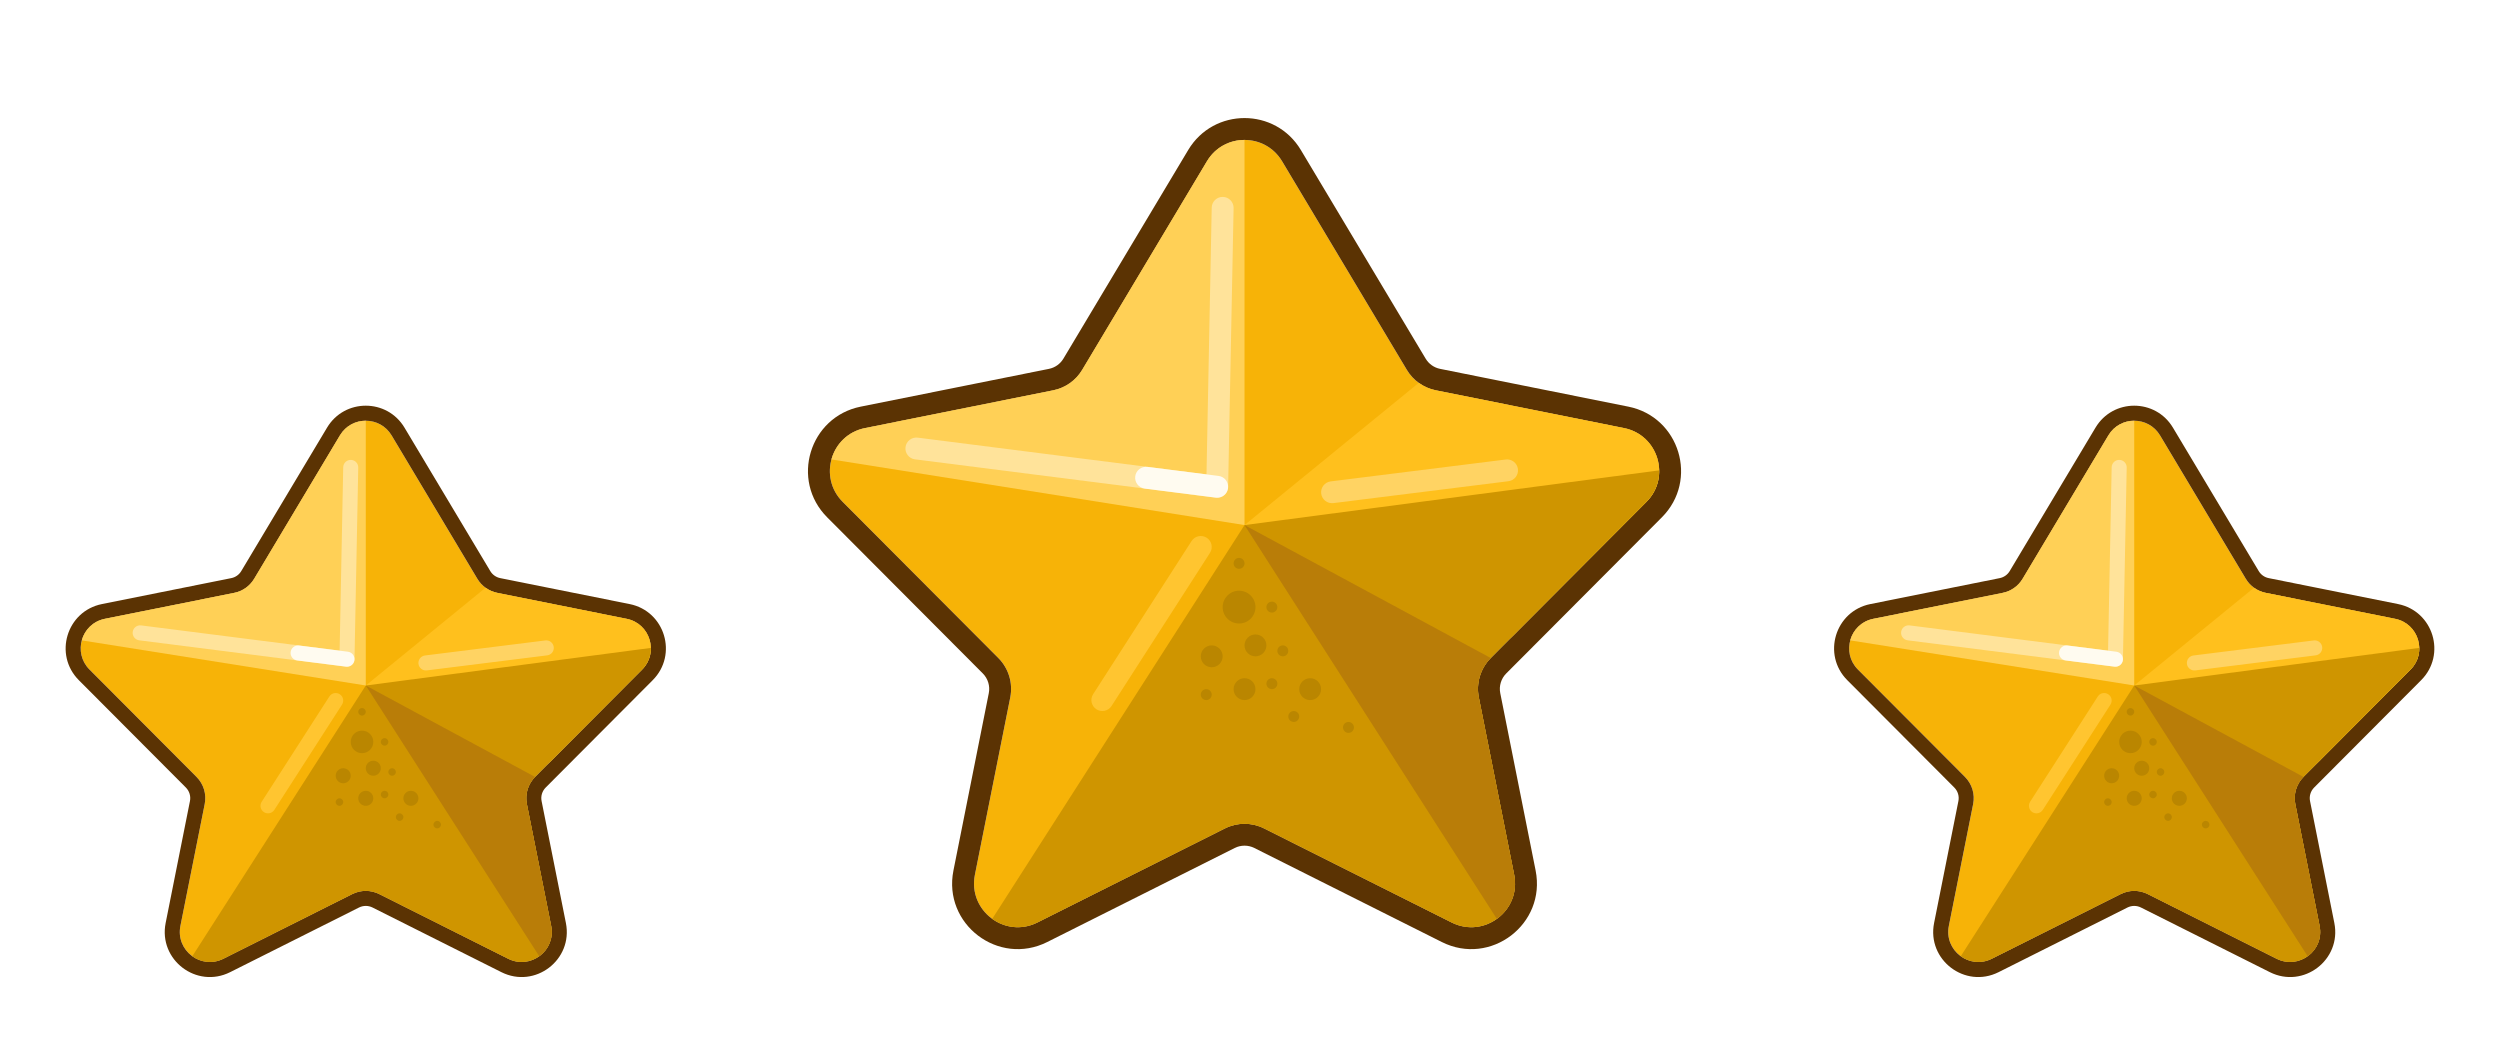
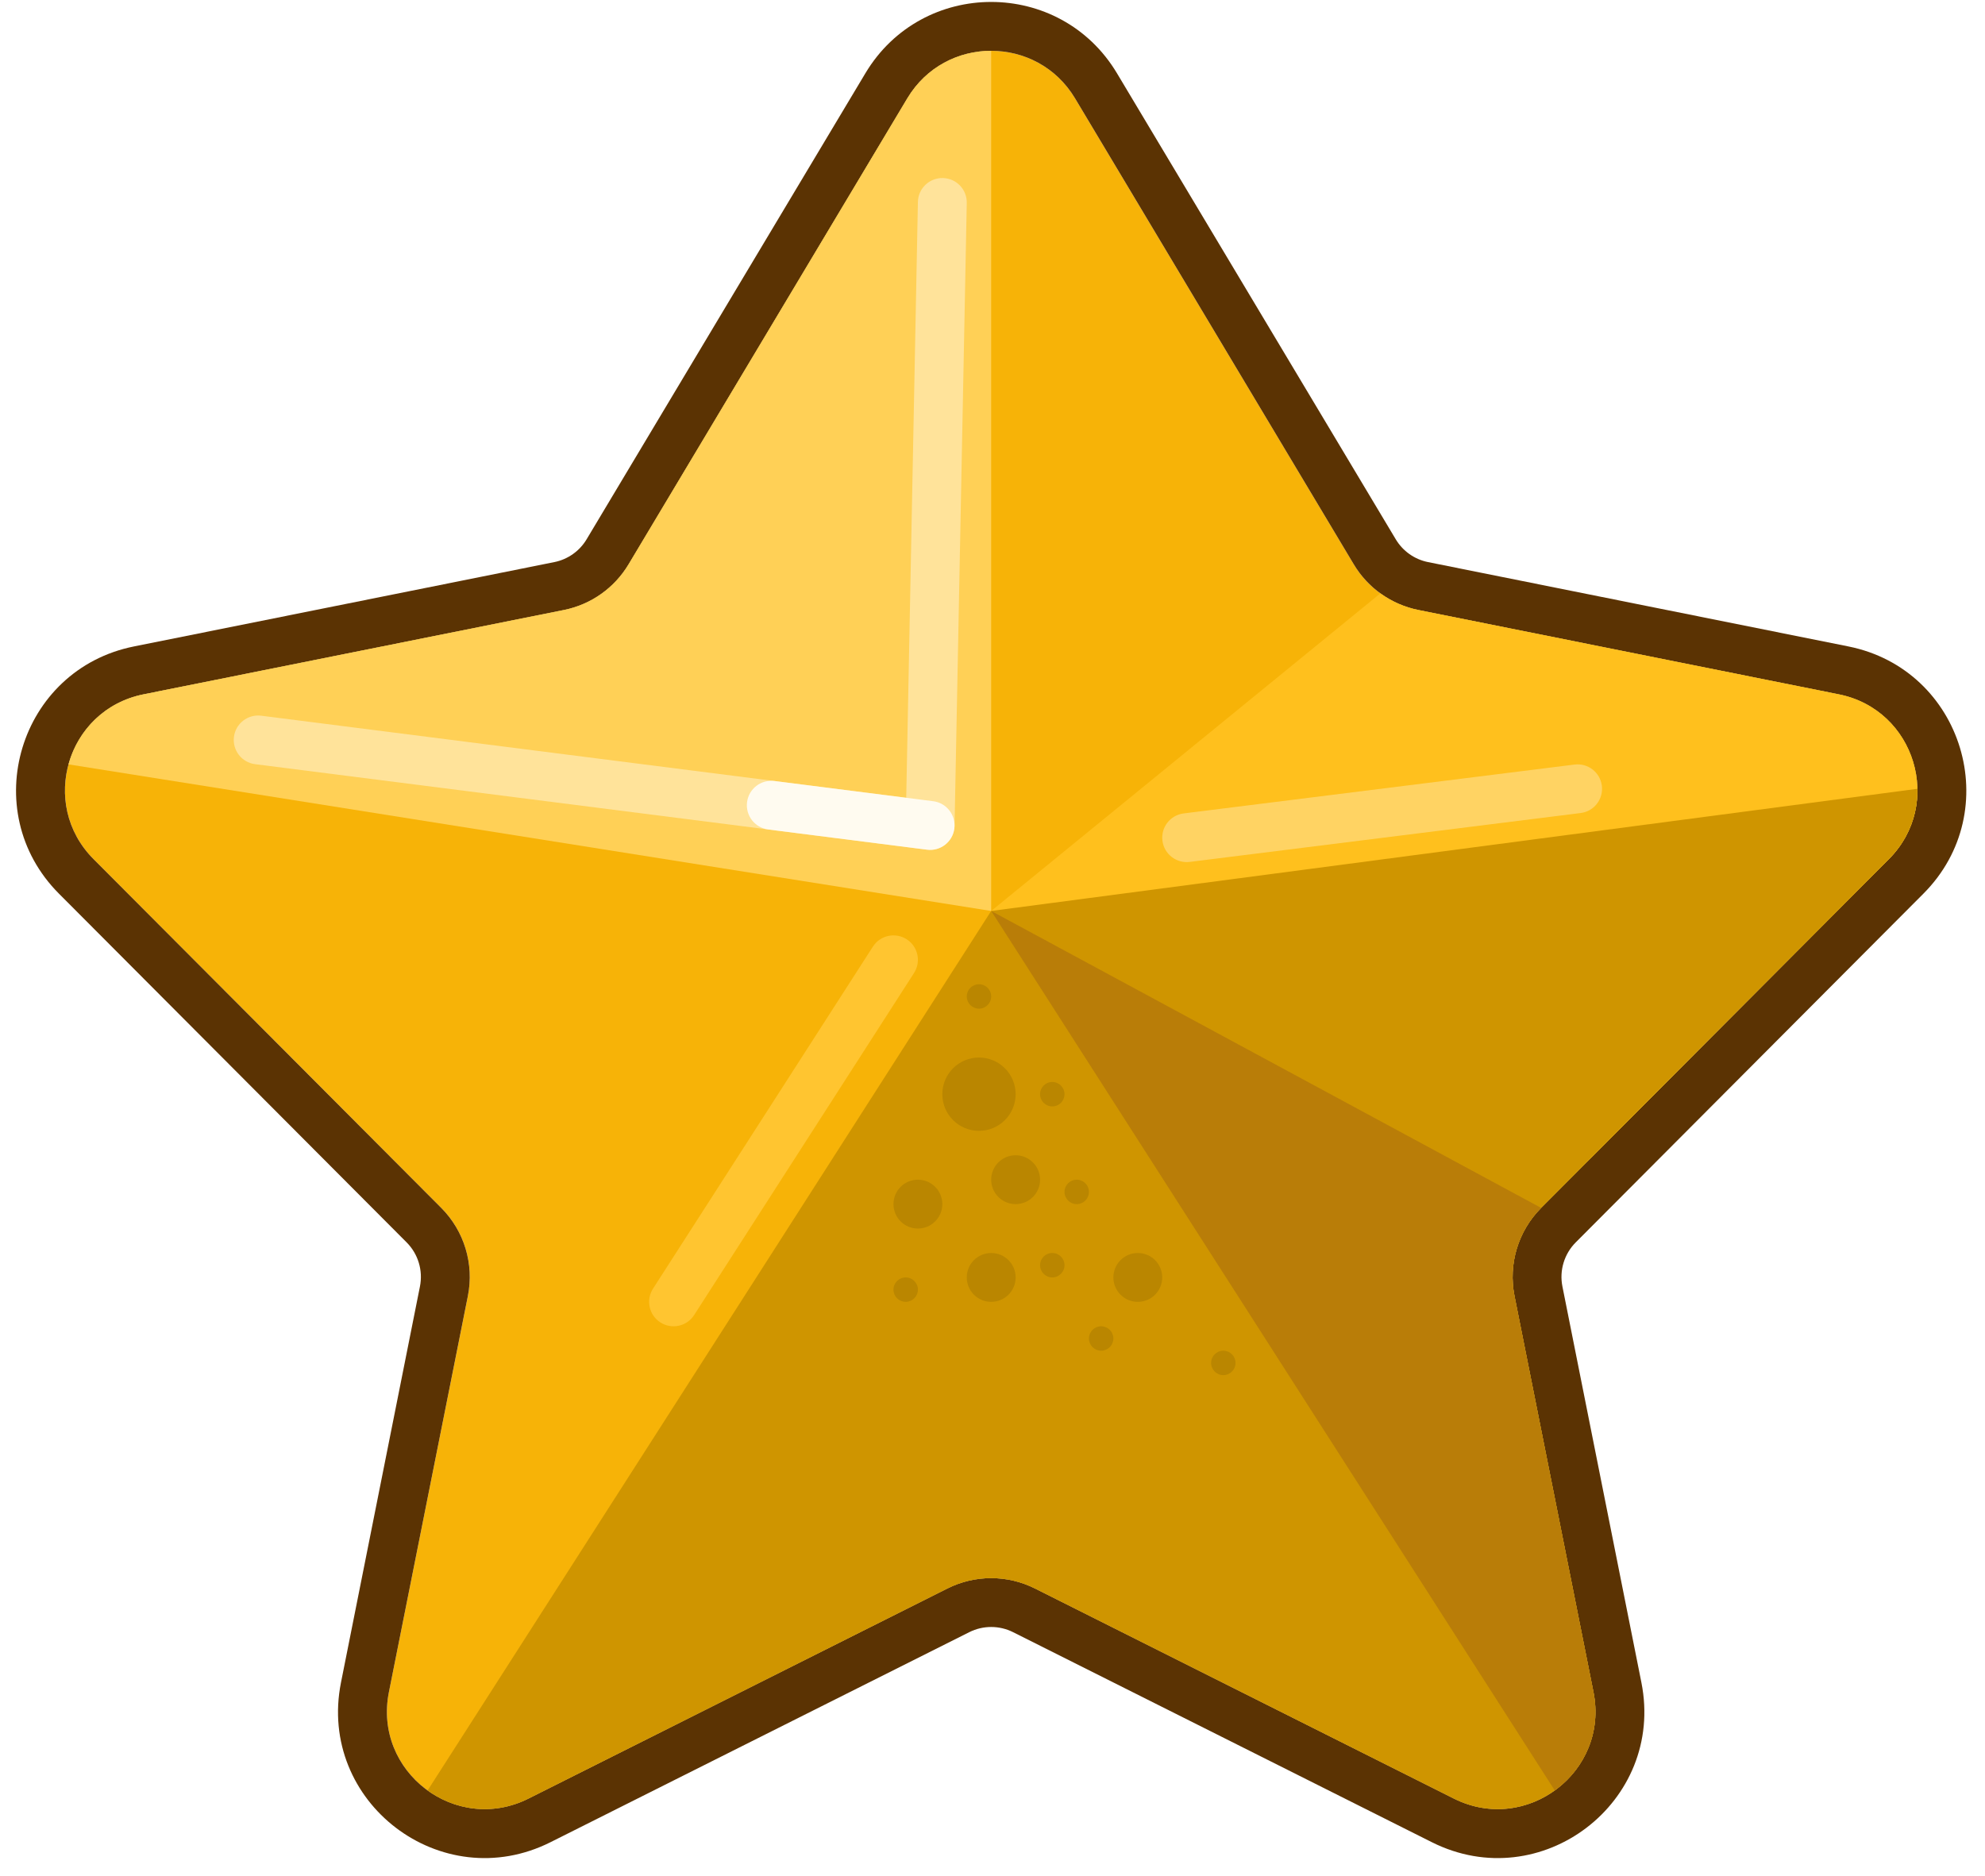
- <svg xmlns="http://www.w3.org/2000/svg" width="256" height="108" viewBox="0 0 256 108" fill="none">
-   <path d="M88.581 43.835L107.852 39.968C109.091 39.72 110.168 38.96 110.816 37.875L118.619 24.83L123.595 16.51C125.334 13.603 129.546 13.603 131.285 16.51L144.064 37.875C144.712 38.96 145.789 39.72 147.028 39.968L166.299 43.835C169.803 44.538 171.114 48.86 168.591 51.391L152.651 67.381C151.596 68.44 151.138 69.955 151.431 71.421L155.051 89.58C155.78 93.238 151.982 96.134 148.648 94.461L129.449 84.831C128.185 84.197 126.695 84.197 125.431 84.831L106.232 94.461C102.898 96.134 99.1 93.238 99.829 89.58L103.45 71.421C103.742 69.955 103.284 68.44 102.229 67.381L86.289 51.391C83.766 48.86 85.077 44.538 88.581 43.835Z" fill="#F7B307" />
-   <path fill-rule="evenodd" clip-rule="evenodd" d="M88.14 41.639L107.411 37.772C108.031 37.648 108.569 37.268 108.893 36.725L121.672 15.36C124.28 10.999 130.599 10.999 133.207 15.36L145.986 36.725C146.31 37.268 146.848 37.648 147.468 37.772L166.739 41.639C171.996 42.693 173.962 49.176 170.177 52.973L154.237 68.963C153.71 69.492 153.481 70.25 153.627 70.983L157.248 89.142C158.341 94.629 152.644 98.972 147.643 96.464L128.444 86.834C127.812 86.517 127.067 86.517 126.435 86.834L107.236 96.464C102.235 98.972 96.538 94.629 97.632 89.142L101.252 70.983C101.398 70.25 101.169 69.492 100.642 68.963L84.702 52.973C80.917 49.176 82.883 42.693 88.14 41.639ZM107.852 39.968L88.581 43.835C85.076 44.538 83.765 48.86 86.289 51.391L102.228 67.381C103.283 68.44 103.741 69.955 103.449 71.421L99.829 89.58C99.099 93.238 102.898 96.134 106.232 94.461L125.431 84.831C126.695 84.197 128.184 84.197 129.448 84.831L148.648 94.461C151.982 96.134 155.78 93.238 155.05 89.58L151.43 71.421C151.138 69.955 151.596 68.44 152.651 67.381L168.59 51.391C171.114 48.86 169.803 44.538 166.299 43.835L147.027 39.968C145.788 39.72 144.712 38.96 144.063 37.875L131.285 16.51C129.546 13.603 125.333 13.603 123.594 16.51L110.816 37.875C110.167 38.96 109.091 39.72 107.852 39.968Z" fill="#5B3303" />
-   <path fill-rule="evenodd" clip-rule="evenodd" d="M123.566 55.065C124.086 55.399 124.237 56.092 123.902 56.613L113.821 72.295C113.487 72.815 112.793 72.966 112.273 72.631C111.753 72.296 111.602 71.603 111.937 71.083L122.018 55.401C122.352 54.881 123.045 54.73 123.566 55.065Z" fill="#FFC530" />
-   <path d="M168.591 51.392L155.012 65.014C153.612 66.418 151.455 66.735 149.71 65.793L127.44 53.767L145.282 39.205C145.797 39.578 146.391 39.841 147.028 39.969L166.299 43.835C169.804 44.538 171.115 48.86 168.591 51.392Z" fill="#FFC01D" />
-   <path fill-rule="evenodd" clip-rule="evenodd" d="M155.435 48.027C155.512 48.641 155.077 49.201 154.463 49.277L136.541 51.518C135.927 51.594 135.367 51.159 135.29 50.545C135.214 49.931 135.649 49.371 136.263 49.295L154.185 47.054C154.799 46.978 155.359 47.413 155.435 48.027Z" fill="#FFD363" />
-   <path d="M125.43 84.832L106.231 94.462C104.606 95.277 102.87 95.007 101.603 94.092L127.439 53.767L169.9 48.166C169.922 49.304 169.511 50.467 168.59 51.392L152.651 67.382C151.595 68.44 151.138 69.955 151.43 71.421L155.05 89.581C155.779 93.238 151.981 96.134 148.647 94.462L129.448 84.832C128.184 84.197 126.695 84.197 125.43 84.832Z" fill="#CF9500" />
-   <path d="M151.431 71.421L155.052 89.581C155.425 91.455 154.61 93.13 153.277 94.092L127.44 53.767L152.652 67.382C151.597 68.44 151.139 69.955 151.431 71.421Z" fill="#B97D08" />
-   <path d="M88.58 43.835L107.852 39.969C109.091 39.72 110.167 38.96 110.816 37.876L123.594 16.511C124.463 15.057 125.951 14.33 127.439 14.33V53.767L85.14 47.046C85.561 45.51 86.782 44.196 88.58 43.835Z" fill="#FFD056" />
-   <path fill-rule="evenodd" clip-rule="evenodd" d="M125.222 20.163C125.841 20.175 126.332 20.686 126.32 21.305L125.76 49.868C125.754 50.186 125.613 50.486 125.372 50.694C125.132 50.902 124.814 50.998 124.499 50.957L93.695 47.037C93.081 46.959 92.647 46.398 92.725 45.784C92.803 45.171 93.364 44.736 93.978 44.815L123.545 48.578L124.08 21.261C124.092 20.642 124.604 20.151 125.222 20.163Z" fill="#FFE39A" />
-   <path fill-rule="evenodd" clip-rule="evenodd" d="M116.248 48.778C116.326 48.164 116.887 47.73 117.501 47.808L124.782 48.735C125.395 48.813 125.829 49.374 125.751 49.988C125.673 50.601 125.112 51.036 124.499 50.958L117.218 50.031C116.604 49.953 116.17 49.392 116.248 48.778Z" fill="#FFFBF0" />
-   <path d="M128.561 62.168C128.561 63.096 127.808 63.848 126.88 63.848C125.952 63.848 125.2 63.096 125.2 62.168C125.2 61.24 125.952 60.487 126.88 60.487C127.808 60.487 128.561 61.24 128.561 62.168Z" fill="#BA8600" />
-   <path d="M131.921 66.648C131.921 66.958 131.67 67.208 131.361 67.208C131.052 67.208 130.801 66.958 130.801 66.648C130.801 66.339 131.052 66.088 131.361 66.088C131.67 66.088 131.921 66.339 131.921 66.648Z" fill="#BA8600" />
-   <path d="M124.08 71.129C124.08 71.438 123.829 71.689 123.52 71.689C123.211 71.689 122.96 71.438 122.96 71.129C122.96 70.82 123.211 70.569 123.52 70.569C123.829 70.569 124.08 70.82 124.08 71.129Z" fill="#BA8600" />
-   <path d="M130.801 70.009C130.801 70.318 130.55 70.569 130.241 70.569C129.931 70.569 129.681 70.318 129.681 70.009C129.681 69.699 129.931 69.449 130.241 69.449C130.55 69.449 130.801 69.699 130.801 70.009Z" fill="#BA8600" />
-   <path d="M138.642 74.489C138.642 74.799 138.391 75.049 138.082 75.049C137.772 75.049 137.522 74.799 137.522 74.489C137.522 74.18 137.772 73.929 138.082 73.929C138.391 73.929 138.642 74.18 138.642 74.489Z" fill="#BA8600" />
-   <path d="M130.801 62.168C130.801 62.477 130.55 62.728 130.241 62.728C129.931 62.728 129.681 62.477 129.681 62.168C129.681 61.858 129.931 61.608 130.241 61.608C130.55 61.608 130.801 61.858 130.801 62.168Z" fill="#BA8600" />
-   <path d="M127.44 57.687C127.44 57.996 127.19 58.247 126.88 58.247C126.571 58.247 126.32 57.996 126.32 57.687C126.32 57.378 126.571 57.127 126.88 57.127C127.19 57.127 127.44 57.378 127.44 57.687Z" fill="#BA8600" />
-   <path d="M133.041 73.369C133.041 73.678 132.79 73.929 132.481 73.929C132.172 73.929 131.921 73.678 131.921 73.369C131.921 73.06 132.172 72.809 132.481 72.809C132.79 72.809 133.041 73.06 133.041 73.369Z" fill="#BA8600" />
-   <path d="M129.681 66.088C129.681 66.707 129.179 67.208 128.561 67.208C127.942 67.208 127.44 66.707 127.44 66.088C127.44 65.469 127.942 64.968 128.561 64.968C129.179 64.968 129.681 65.469 129.681 66.088Z" fill="#BA8600" />
-   <path d="M128.561 70.569C128.561 71.187 128.059 71.689 127.44 71.689C126.822 71.689 126.32 71.187 126.32 70.569C126.32 69.95 126.822 69.449 127.44 69.449C128.059 69.449 128.561 69.95 128.561 70.569Z" fill="#BA8600" />
-   <path d="M135.281 70.569C135.281 71.187 134.78 71.689 134.161 71.689C133.543 71.689 133.041 71.187 133.041 70.569C133.041 69.95 133.543 69.449 134.161 69.449C134.78 69.449 135.281 69.95 135.281 70.569Z" fill="#BA8600" />
-   <path d="M125.2 67.208C125.2 67.827 124.699 68.328 124.08 68.328C123.461 68.328 122.96 67.827 122.96 67.208C122.96 66.59 123.461 66.088 124.08 66.088C124.699 66.088 125.2 66.59 125.2 67.208Z" fill="#BA8600" />
-   <path d="M10.74 63.367L23.989 60.709C24.841 60.538 25.581 60.016 26.026 59.27L31.391 50.301L34.812 44.582C36.007 42.583 38.903 42.583 40.099 44.582L48.884 59.27C49.33 60.016 50.07 60.538 50.922 60.709L64.171 63.367C66.58 63.851 67.481 66.822 65.746 68.562L54.788 79.555C54.063 80.283 53.748 81.325 53.949 82.332L56.438 94.817C56.939 97.332 54.328 99.323 52.036 98.173L38.836 91.552C37.967 91.116 36.943 91.116 36.074 91.552L22.875 98.173C20.583 99.323 17.971 97.332 18.473 94.817L20.962 82.332C21.163 81.325 20.848 80.283 20.122 79.555L9.164 68.562C7.429 66.822 8.331 63.851 10.74 63.367Z" fill="#F7B307" />
-   <path fill-rule="evenodd" clip-rule="evenodd" d="M10.437 61.857L23.686 59.199C24.111 59.114 24.482 58.852 24.704 58.48L33.49 43.791C35.283 40.793 39.627 40.793 41.42 43.791L50.206 58.48C50.429 58.852 50.799 59.114 51.224 59.199L64.474 61.857C68.087 62.582 69.439 67.039 66.837 69.65L55.879 80.643C55.516 81.007 55.358 81.527 55.459 82.031L57.948 94.516C58.7 98.288 54.783 101.274 51.345 99.55L38.146 92.929C37.711 92.711 37.199 92.711 36.764 92.929L23.565 99.55C20.127 101.274 16.21 98.288 16.962 94.516L19.451 82.031C19.552 81.527 19.394 81.007 19.032 80.643L8.073 69.65C5.471 67.039 6.823 62.582 10.437 61.857ZM23.989 60.709L10.739 63.367C8.33 63.851 7.429 66.822 9.164 68.562L20.122 79.555C20.848 80.283 21.163 81.325 20.962 82.332L18.473 94.817C17.971 97.332 20.582 99.323 22.875 98.173L36.074 91.552C36.943 91.116 37.967 91.116 38.836 91.552L52.036 98.173C54.328 99.323 56.939 97.332 56.438 94.817L53.949 82.332C53.748 81.325 54.062 80.283 54.788 79.555L65.746 68.562C67.481 66.822 66.58 63.851 64.171 63.367L50.922 60.709C50.07 60.538 49.33 60.016 48.884 59.27L40.099 44.582C38.903 42.583 36.007 42.583 34.811 44.582L26.026 59.27C25.58 60.016 24.84 60.538 23.989 60.709Z" fill="#5B3303" />
-   <path fill-rule="evenodd" clip-rule="evenodd" d="M34.791 71.088C35.149 71.318 35.253 71.794 35.023 72.152L28.092 82.933C27.862 83.291 27.386 83.395 27.028 83.165C26.67 82.935 26.567 82.458 26.797 82.1L33.727 71.319C33.957 70.961 34.434 70.858 34.791 71.088Z" fill="#FFC530" />
-   <path d="M65.747 68.562L56.411 77.928C55.449 78.893 53.966 79.111 52.766 78.463L37.456 70.195L49.721 60.184C50.076 60.44 50.484 60.621 50.922 60.709L64.171 63.367C66.58 63.851 67.482 66.822 65.747 68.562Z" fill="#FFC01D" />
-   <path fill-rule="evenodd" clip-rule="evenodd" d="M56.702 66.249C56.755 66.671 56.455 67.056 56.033 67.109L43.712 68.649C43.29 68.702 42.905 68.403 42.852 67.981C42.8 67.558 43.099 67.174 43.521 67.121L55.842 65.581C56.264 65.528 56.649 65.827 56.702 66.249Z" fill="#FFD363" />
-   <path d="M36.074 91.552L22.874 98.173C21.757 98.734 20.564 98.548 19.692 97.919L37.455 70.195L66.647 66.345C66.661 67.127 66.379 67.927 65.746 68.562L54.788 79.556C54.062 80.283 53.747 81.325 53.948 82.333L56.437 94.817C56.939 97.332 54.327 99.323 52.035 98.173L38.836 91.552C37.967 91.116 36.943 91.116 36.074 91.552Z" fill="#CF9500" />
-   <path d="M53.949 82.333L56.438 94.817C56.695 96.106 56.135 97.257 55.218 97.919L37.456 70.195L54.788 79.556C54.063 80.283 53.748 81.325 53.949 82.333Z" fill="#B97D08" />
-   <path d="M10.739 63.367L23.988 60.709C24.84 60.538 25.58 60.016 26.026 59.27L34.811 44.582C35.409 43.582 36.432 43.083 37.455 43.083V70.195L8.374 65.575C8.664 64.519 9.503 63.615 10.739 63.367Z" fill="#FFD056" />
-   <path fill-rule="evenodd" clip-rule="evenodd" d="M35.93 47.093C36.356 47.101 36.694 47.452 36.685 47.878L36.3 67.515C36.296 67.734 36.199 67.94 36.034 68.083C35.868 68.226 35.65 68.291 35.433 68.264L14.255 65.569C13.834 65.515 13.535 65.129 13.589 64.707C13.643 64.285 14.028 63.987 14.45 64.041L34.777 66.628L35.145 47.847C35.154 47.422 35.505 47.084 35.93 47.093Z" fill="#FFE39A" />
-   <path fill-rule="evenodd" clip-rule="evenodd" d="M29.761 66.766C29.815 66.344 30.2 66.045 30.622 66.099L35.628 66.736C36.05 66.79 36.348 67.175 36.294 67.597C36.241 68.019 35.855 68.318 35.433 68.264L30.428 67.627C30.006 67.573 29.707 67.188 29.761 66.766Z" fill="#FFFBF0" />
-   <path d="M38.226 75.971C38.226 76.609 37.708 77.126 37.07 77.126C36.432 77.126 35.915 76.609 35.915 75.971C35.915 75.333 36.432 74.816 37.07 74.816C37.708 74.816 38.226 75.333 38.226 75.971Z" fill="#BA8600" />
-   <path d="M40.536 79.051C40.536 79.264 40.364 79.436 40.151 79.436C39.938 79.436 39.766 79.264 39.766 79.051C39.766 78.839 39.938 78.666 40.151 78.666C40.364 78.666 40.536 78.839 40.536 79.051Z" fill="#BA8600" />
-   <path d="M35.145 82.132C35.145 82.344 34.973 82.517 34.76 82.517C34.548 82.517 34.375 82.344 34.375 82.132C34.375 81.919 34.548 81.747 34.76 81.747C34.973 81.747 35.145 81.919 35.145 82.132Z" fill="#BA8600" />
-   <path d="M39.766 81.362C39.766 81.574 39.593 81.747 39.381 81.747C39.168 81.747 38.996 81.574 38.996 81.362C38.996 81.149 39.168 80.977 39.381 80.977C39.593 80.977 39.766 81.149 39.766 81.362Z" fill="#BA8600" />
-   <path d="M45.157 84.442C45.157 84.655 44.984 84.827 44.772 84.827C44.559 84.827 44.386 84.655 44.386 84.442C44.386 84.229 44.559 84.057 44.772 84.057C44.984 84.057 45.157 84.229 45.157 84.442Z" fill="#BA8600" />
-   <path d="M39.766 75.971C39.766 76.184 39.593 76.356 39.381 76.356C39.168 76.356 38.996 76.184 38.996 75.971C38.996 75.758 39.168 75.586 39.381 75.586C39.593 75.586 39.766 75.758 39.766 75.971Z" fill="#BA8600" />
-   <path d="M37.455 72.891C37.455 73.103 37.283 73.276 37.07 73.276C36.858 73.276 36.685 73.103 36.685 72.891C36.685 72.678 36.858 72.505 37.07 72.505C37.283 72.505 37.455 72.678 37.455 72.891Z" fill="#BA8600" />
-   <path d="M41.306 83.672C41.306 83.885 41.134 84.057 40.921 84.057C40.708 84.057 40.536 83.885 40.536 83.672C40.536 83.459 40.708 83.287 40.921 83.287C41.134 83.287 41.306 83.459 41.306 83.672Z" fill="#BA8600" />
-   <path d="M38.996 78.666C38.996 79.092 38.651 79.436 38.226 79.436C37.8 79.436 37.456 79.092 37.456 78.666C37.456 78.241 37.8 77.896 38.226 77.896C38.651 77.896 38.996 78.241 38.996 78.666Z" fill="#BA8600" />
-   <path d="M38.225 81.747C38.225 82.172 37.881 82.517 37.455 82.517C37.03 82.517 36.685 82.172 36.685 81.747C36.685 81.321 37.03 80.977 37.455 80.977C37.881 80.977 38.225 81.321 38.225 81.747Z" fill="#BA8600" />
-   <path d="M42.846 81.747C42.846 82.172 42.501 82.517 42.076 82.517C41.651 82.517 41.306 82.172 41.306 81.747C41.306 81.321 41.651 80.977 42.076 80.977C42.501 80.977 42.846 81.321 42.846 81.747Z" fill="#BA8600" />
-   <path d="M35.915 79.436C35.915 79.862 35.571 80.207 35.145 80.207C34.72 80.207 34.375 79.862 34.375 79.436C34.375 79.011 34.72 78.666 35.145 78.666C35.571 78.666 35.915 79.011 35.915 79.436Z" fill="#BA8600" />
-   <path d="M191.829 63.367L205.078 60.709C205.929 60.538 206.669 60.016 207.115 59.27L212.48 50.301L215.901 44.582C217.096 42.583 219.992 42.583 221.188 44.582L229.973 59.27C230.419 60.016 231.159 60.538 232.011 60.709L245.26 63.367C247.669 63.851 248.57 66.822 246.835 68.562L235.877 79.555C235.152 80.283 234.837 81.325 235.038 82.332L237.527 94.817C238.028 97.332 235.417 99.323 233.125 98.173L219.925 91.552C219.056 91.116 218.032 91.116 217.163 91.552L203.964 98.173C201.672 99.323 199.06 97.332 199.562 94.817L202.051 82.332C202.252 81.325 201.937 80.283 201.211 79.555L190.253 68.562C188.518 66.822 189.419 63.851 191.829 63.367Z" fill="#F7B307" />
-   <path fill-rule="evenodd" clip-rule="evenodd" d="M191.525 61.857L204.774 59.199C205.2 59.114 205.57 58.852 205.793 58.48L214.579 43.791C216.372 40.793 220.716 40.793 222.509 43.791L231.295 58.48C231.517 58.852 231.887 59.114 232.313 59.199L245.562 61.857C249.176 62.582 250.528 67.039 247.926 69.65L236.968 80.643C236.605 81.007 236.447 81.527 236.548 82.031L239.037 94.516C239.789 98.288 235.872 101.274 232.434 99.55L219.234 92.929C218.8 92.711 218.288 92.711 217.853 92.929L204.654 99.55C201.216 101.274 197.299 98.288 198.051 94.516L200.54 82.031C200.64 81.527 200.483 81.007 200.12 80.643L189.162 69.65C186.56 67.039 187.912 62.582 191.525 61.857ZM205.077 60.709L191.828 63.367C189.419 63.851 188.518 66.822 190.253 68.562L201.211 79.555C201.937 80.283 202.251 81.325 202.05 82.332L199.561 94.817C199.06 97.332 201.671 99.323 203.963 98.173L217.163 91.552C218.032 91.116 219.056 91.116 219.925 91.552L233.124 98.173C235.417 99.323 238.028 97.332 237.526 94.817L235.037 82.332C234.836 81.325 235.151 80.283 235.877 79.555L246.835 68.562C248.57 66.822 247.669 63.851 245.259 63.367L232.01 60.709C231.159 60.538 230.419 60.016 229.973 59.27L221.188 44.582C219.992 42.583 217.096 42.583 215.9 44.582L207.115 59.27C206.669 60.016 205.929 60.538 205.077 60.709Z" fill="#5B3303" />
-   <path fill-rule="evenodd" clip-rule="evenodd" d="M215.88 71.088C216.238 71.318 216.342 71.794 216.112 72.152L209.181 82.933C208.951 83.291 208.474 83.395 208.117 83.165C207.759 82.935 207.655 82.458 207.885 82.1L214.816 71.319C215.046 70.961 215.523 70.858 215.88 71.088Z" fill="#FFC530" />
-   <path d="M246.836 68.562L237.5 77.928C236.537 78.893 235.054 79.111 233.855 78.463L218.544 70.195L230.81 60.184C231.164 60.44 231.573 60.621 232.011 60.709L245.26 63.367C247.669 63.851 248.57 66.822 246.836 68.562Z" fill="#FFC01D" />
-   <path fill-rule="evenodd" clip-rule="evenodd" d="M237.791 66.249C237.844 66.671 237.544 67.056 237.122 67.109L224.801 68.649C224.379 68.702 223.994 68.403 223.941 67.981C223.888 67.558 224.188 67.174 224.61 67.121L236.931 65.581C237.353 65.528 237.738 65.827 237.791 66.249Z" fill="#FFD363" />
-   <path d="M217.163 91.552L203.963 98.173C202.846 98.734 201.653 98.548 200.781 97.919L218.544 70.195L247.736 66.345C247.75 67.127 247.468 67.927 246.835 68.562L235.876 79.556C235.151 80.283 234.836 81.325 235.037 82.333L237.526 94.817C238.027 97.332 235.416 99.323 233.124 98.173L219.925 91.552C219.056 91.116 218.032 91.116 217.163 91.552Z" fill="#CF9500" />
-   <path d="M235.038 82.333L237.527 94.817C237.784 96.106 237.223 97.257 236.307 97.919L218.544 70.195L235.877 79.556C235.152 80.283 234.837 81.325 235.038 82.333Z" fill="#B97D08" />
-   <path d="M191.828 63.367L205.077 60.709C205.929 60.538 206.669 60.016 207.115 59.27L215.9 44.582C216.498 43.582 217.521 43.083 218.544 43.083V70.195L189.463 65.575C189.753 64.519 190.592 63.615 191.828 63.367Z" fill="#FFD056" />
-   <path fill-rule="evenodd" clip-rule="evenodd" d="M217.019 47.093C217.445 47.101 217.782 47.452 217.774 47.878L217.389 67.515C217.385 67.734 217.288 67.94 217.122 68.083C216.957 68.226 216.739 68.291 216.522 68.264L195.344 65.569C194.922 65.515 194.624 65.129 194.678 64.707C194.731 64.285 195.117 63.987 195.539 64.041L215.866 66.628L216.234 47.847C216.243 47.422 216.594 47.084 217.019 47.093Z" fill="#FFE39A" />
-   <path fill-rule="evenodd" clip-rule="evenodd" d="M210.85 66.766C210.903 66.344 211.289 66.045 211.711 66.099L216.717 66.736C217.138 66.79 217.437 67.175 217.383 67.597C217.33 68.019 216.944 68.318 216.522 68.264L211.516 67.627C211.095 67.573 210.796 67.188 210.85 66.766Z" fill="#FFFBF0" />
-   <path d="M219.314 75.971C219.314 76.609 218.797 77.126 218.159 77.126C217.521 77.126 217.004 76.609 217.004 75.971C217.004 75.333 217.521 74.816 218.159 74.816C218.797 74.816 219.314 75.333 219.314 75.971Z" fill="#BA8600" />
-   <path d="M221.625 79.051C221.625 79.264 221.452 79.436 221.24 79.436C221.027 79.436 220.855 79.264 220.855 79.051C220.855 78.839 221.027 78.666 221.24 78.666C221.452 78.666 221.625 78.839 221.625 79.051Z" fill="#BA8600" />
-   <path d="M216.234 82.132C216.234 82.344 216.062 82.517 215.849 82.517C215.637 82.517 215.464 82.344 215.464 82.132C215.464 81.919 215.637 81.747 215.849 81.747C216.062 81.747 216.234 81.919 216.234 82.132Z" fill="#BA8600" />
-   <path d="M220.855 81.362C220.855 81.574 220.682 81.747 220.47 81.747C220.257 81.747 220.084 81.574 220.084 81.362C220.084 81.149 220.257 80.977 220.47 80.977C220.682 80.977 220.855 81.149 220.855 81.362Z" fill="#BA8600" />
-   <path d="M226.245 84.442C226.245 84.655 226.073 84.827 225.86 84.827C225.648 84.827 225.475 84.655 225.475 84.442C225.475 84.229 225.648 84.057 225.86 84.057C226.073 84.057 226.245 84.229 226.245 84.442Z" fill="#BA8600" />
-   <path d="M220.855 75.971C220.855 76.184 220.682 76.356 220.47 76.356C220.257 76.356 220.084 76.184 220.084 75.971C220.084 75.758 220.257 75.586 220.47 75.586C220.682 75.586 220.855 75.758 220.855 75.971Z" fill="#BA8600" />
-   <path d="M218.544 72.891C218.544 73.103 218.372 73.276 218.159 73.276C217.947 73.276 217.774 73.103 217.774 72.891C217.774 72.678 217.947 72.505 218.159 72.505C218.372 72.505 218.544 72.678 218.544 72.891Z" fill="#BA8600" />
-   <path d="M222.395 83.672C222.395 83.885 222.222 84.057 222.01 84.057C221.797 84.057 221.625 83.885 221.625 83.672C221.625 83.459 221.797 83.287 222.01 83.287C222.222 83.287 222.395 83.459 222.395 83.672Z" fill="#BA8600" />
-   <path d="M220.085 78.666C220.085 79.092 219.74 79.436 219.315 79.436C218.889 79.436 218.544 79.092 218.544 78.666C218.544 78.241 218.889 77.896 219.315 77.896C219.74 77.896 220.085 78.241 220.085 78.666Z" fill="#BA8600" />
-   <path d="M219.314 81.747C219.314 82.172 218.97 82.517 218.544 82.517C218.119 82.517 217.774 82.172 217.774 81.747C217.774 81.321 218.119 80.977 218.544 80.977C218.97 80.977 219.314 81.321 219.314 81.747Z" fill="#BA8600" />
-   <path d="M223.935 81.747C223.935 82.172 223.59 82.517 223.165 82.517C222.74 82.517 222.395 82.172 222.395 81.747C222.395 81.321 222.74 80.977 223.165 80.977C223.59 80.977 223.935 81.321 223.935 81.747Z" fill="#BA8600" />
-   <path d="M217.004 79.436C217.004 79.862 216.66 80.207 216.234 80.207C215.809 80.207 215.464 79.862 215.464 79.436C215.464 79.011 215.809 78.666 216.234 78.666C216.66 78.666 217.004 79.011 217.004 79.436Z" fill="#BA8600" />
+ <svg xmlns="http://www.w3.org/2000/svg" width="91" height="86" viewBox="0 0 91 86" fill="none">
+   <path d="M6.581 31.835L25.852 27.968C27.091 27.72 28.168 26.96 28.816 25.875L36.619 12.83L41.595 4.51C43.334 1.603 47.546 1.603 49.285 4.51L62.064 25.875C62.712 26.96 63.789 27.72 65.028 27.968L84.299 31.835C87.803 32.538 89.114 36.86 86.591 39.391L70.651 55.381C69.596 56.44 69.138 57.955 69.431 59.421L73.051 77.58C73.78 81.238 69.982 84.134 66.648 82.461L47.449 72.831C46.185 72.197 44.695 72.197 43.431 72.831L24.232 82.461C20.898 84.134 17.1 81.238 17.829 77.58L21.45 59.421C21.742 57.955 21.284 56.44 20.229 55.381L4.289 39.391C1.766 36.86 3.077 32.538 6.581 31.835Z" fill="#F7B307" />
+   <path fill-rule="evenodd" clip-rule="evenodd" d="M6.14 29.639L25.411 25.772C26.031 25.648 26.569 25.268 26.893 24.725L39.672 3.36C42.28 -1.001 48.599 -1.001 51.207 3.36L63.986 24.725C64.31 25.268 64.848 25.648 65.468 25.772L84.739 29.639C89.996 30.693 91.962 37.176 88.177 40.973L72.237 56.963C71.71 57.492 71.481 58.25 71.627 58.983L75.248 77.142C76.341 82.629 70.644 86.972 65.643 84.464L46.444 74.834C45.812 74.517 45.067 74.517 44.435 74.834L25.236 84.464C20.235 86.972 14.538 82.629 15.632 77.142L19.252 58.983C19.398 58.25 19.169 57.492 18.642 56.963L2.702 40.973C-1.083 37.176 0.883 30.693 6.14 29.639ZM25.852 27.968L6.58 31.835C3.076 32.538 1.765 36.86 4.289 39.391L20.228 55.381C21.283 56.44 21.741 57.955 21.449 59.421L17.829 77.58C17.099 81.238 20.898 84.134 24.232 82.461L43.431 72.831C44.695 72.197 46.184 72.197 47.448 72.831L66.648 82.461C69.982 84.134 73.78 81.238 73.05 77.58L69.43 59.421C69.138 57.955 69.596 56.44 70.651 55.381L86.59 39.391C89.114 36.86 87.803 32.538 84.299 31.835L65.027 27.968C63.788 27.72 62.712 26.96 62.063 25.875L49.285 4.51C47.546 1.603 43.333 1.603 41.594 4.51L28.816 25.875C28.167 26.96 27.091 27.72 25.852 27.968Z" fill="#5B3303" />
+   <path fill-rule="evenodd" clip-rule="evenodd" d="M41.566 43.065C42.086 43.399 42.237 44.092 41.902 44.613L31.821 60.295C31.487 60.815 30.793 60.966 30.273 60.631C29.753 60.297 29.602 59.603 29.937 59.083L40.018 43.401C40.352 42.881 41.045 42.73 41.566 43.065Z" fill="#FFC530" />
+   <path d="M86.591 39.392L73.012 53.014C71.612 54.418 69.455 54.735 67.71 53.793L45.44 41.767L63.282 27.205C63.797 27.578 64.391 27.841 65.028 27.969L84.299 31.835C87.804 32.538 89.115 36.86 86.591 39.392Z" fill="#FFC01D" />
+   <path fill-rule="evenodd" clip-rule="evenodd" d="M73.435 36.027C73.512 36.641 73.077 37.201 72.463 37.277L54.541 39.518C53.927 39.594 53.367 39.159 53.29 38.545C53.214 37.931 53.649 37.371 54.263 37.295L72.185 35.054C72.799 34.978 73.359 35.413 73.435 36.027Z" fill="#FFD363" />
+   <path d="M43.43 72.832L24.231 82.462C22.606 83.277 20.87 83.007 19.603 82.092L45.439 41.767L87.9 36.166C87.922 37.304 87.511 38.467 86.59 39.392L70.651 55.382C69.595 56.44 69.138 57.955 69.43 59.421L73.05 77.581C73.779 81.238 69.981 84.134 66.647 82.462L47.448 72.832C46.184 72.197 44.695 72.197 43.43 72.832Z" fill="#CF9500" />
+   <path d="M69.431 59.421L73.052 77.581C73.425 79.455 72.61 81.13 71.277 82.092L45.44 41.767L70.652 55.382C69.597 56.44 69.139 57.955 69.431 59.421Z" fill="#B97D08" />
+   <path d="M6.58 31.835L25.852 27.969C27.091 27.72 28.167 26.96 28.816 25.876L41.594 4.511C42.463 3.057 43.951 2.33 45.439 2.33V41.767L3.14 35.046C3.561 33.51 4.782 32.196 6.58 31.835Z" fill="#FFD056" />
+   <path fill-rule="evenodd" clip-rule="evenodd" d="M43.222 8.163C43.841 8.175 44.332 8.686 44.32 9.305L43.76 37.868C43.754 38.186 43.613 38.486 43.372 38.694C43.132 38.902 42.814 38.998 42.499 38.957L11.695 35.037C11.081 34.959 10.647 34.398 10.725 33.784C10.803 33.171 11.364 32.736 11.978 32.815L41.545 36.578L42.08 9.261C42.092 8.642 42.604 8.151 43.222 8.163Z" fill="#FFE39A" />
+   <path fill-rule="evenodd" clip-rule="evenodd" d="M34.248 36.778C34.326 36.164 34.887 35.73 35.501 35.808L42.782 36.735C43.395 36.813 43.829 37.374 43.751 37.988C43.673 38.601 43.112 39.036 42.499 38.958L35.218 38.031C34.604 37.953 34.17 37.392 34.248 36.778Z" fill="#FFFBF0" />
+   <path d="M46.561 50.168C46.561 51.096 45.808 51.848 44.88 51.848C43.952 51.848 43.2 51.096 43.2 50.168C43.2 49.24 43.952 48.487 44.88 48.487C45.808 48.487 46.561 49.24 46.561 50.168Z" fill="#BA8600" />
+   <path d="M49.921 54.648C49.921 54.958 49.67 55.208 49.361 55.208C49.052 55.208 48.801 54.958 48.801 54.648C48.801 54.339 49.052 54.088 49.361 54.088C49.67 54.088 49.921 54.339 49.921 54.648Z" fill="#BA8600" />
+   <path d="M42.08 59.129C42.08 59.438 41.829 59.689 41.52 59.689C41.211 59.689 40.96 59.438 40.96 59.129C40.96 58.819 41.211 58.569 41.52 58.569C41.829 58.569 42.08 58.819 42.08 59.129Z" fill="#BA8600" />
+   <path d="M48.801 58.009C48.801 58.318 48.55 58.569 48.241 58.569C47.931 58.569 47.681 58.318 47.681 58.009C47.681 57.699 47.931 57.449 48.241 57.449C48.55 57.449 48.801 57.699 48.801 58.009Z" fill="#BA8600" />
+   <path d="M56.642 62.489C56.642 62.798 56.391 63.049 56.082 63.049C55.772 63.049 55.522 62.798 55.522 62.489C55.522 62.18 55.772 61.929 56.082 61.929C56.391 61.929 56.642 62.18 56.642 62.489Z" fill="#BA8600" />
+   <path d="M48.801 50.168C48.801 50.477 48.55 50.728 48.241 50.728C47.931 50.728 47.681 50.477 47.681 50.168C47.681 49.858 47.931 49.608 48.241 49.608C48.55 49.608 48.801 49.858 48.801 50.168Z" fill="#BA8600" />
+   <path d="M45.44 45.687C45.44 45.996 45.19 46.247 44.88 46.247C44.571 46.247 44.32 45.996 44.32 45.687C44.32 45.378 44.571 45.127 44.88 45.127C45.19 45.127 45.44 45.378 45.44 45.687Z" fill="#BA8600" />
+   <path d="M51.041 61.369C51.041 61.678 50.79 61.929 50.481 61.929C50.172 61.929 49.921 61.678 49.921 61.369C49.921 61.06 50.172 60.809 50.481 60.809C50.79 60.809 51.041 61.06 51.041 61.369Z" fill="#BA8600" />
+   <path d="M47.681 54.088C47.681 54.707 47.179 55.208 46.561 55.208C45.942 55.208 45.44 54.707 45.44 54.088C45.44 53.469 45.942 52.968 46.561 52.968C47.179 52.968 47.681 53.469 47.681 54.088Z" fill="#BA8600" />
+   <path d="M46.561 58.569C46.561 59.187 46.059 59.689 45.44 59.689C44.822 59.689 44.32 59.187 44.32 58.569C44.32 57.95 44.822 57.449 45.44 57.449C46.059 57.449 46.561 57.95 46.561 58.569Z" fill="#BA8600" />
+   <path d="M53.281 58.569C53.281 59.187 52.78 59.689 52.161 59.689C51.543 59.689 51.041 59.187 51.041 58.569C51.041 57.95 51.543 57.449 52.161 57.449C52.78 57.449 53.281 57.95 53.281 58.569Z" fill="#BA8600" />
+   <path d="M43.2 55.208C43.2 55.827 42.699 56.328 42.08 56.328C41.461 56.328 40.96 55.827 40.96 55.208C40.96 54.59 41.461 54.088 42.08 54.088C42.699 54.088 43.2 54.59 43.2 55.208Z" fill="#BA8600" />
</svg>
